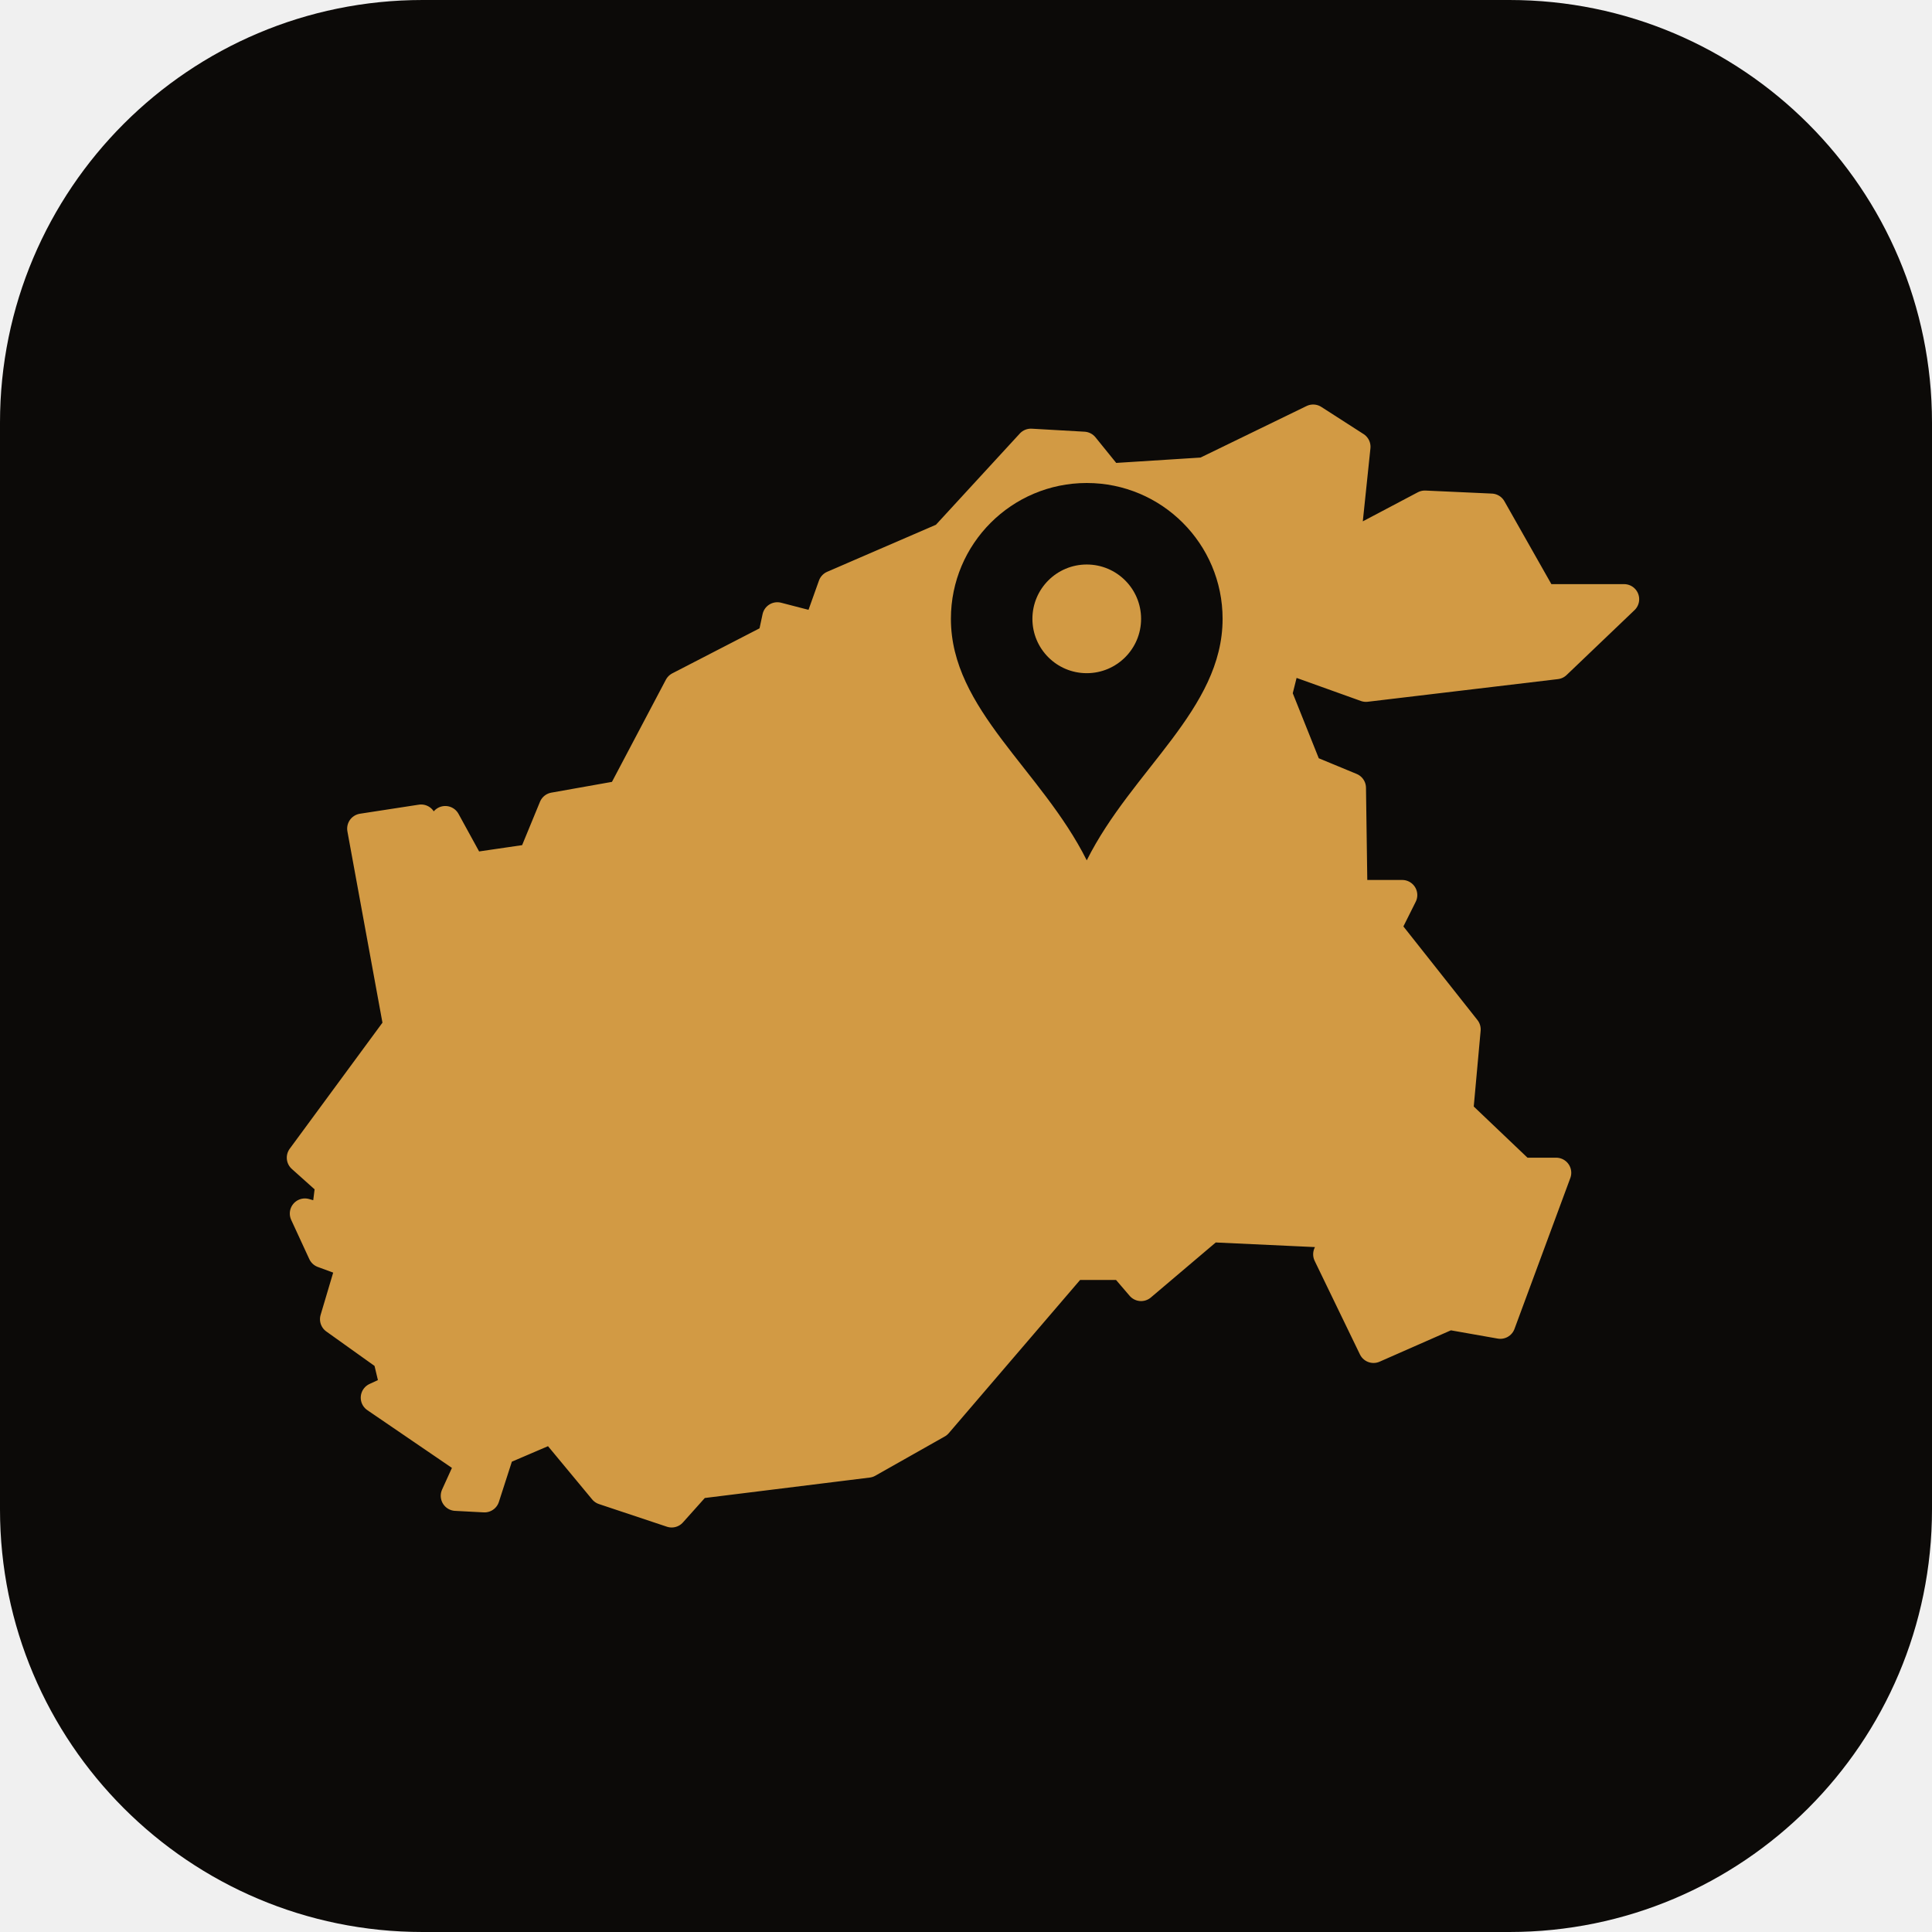
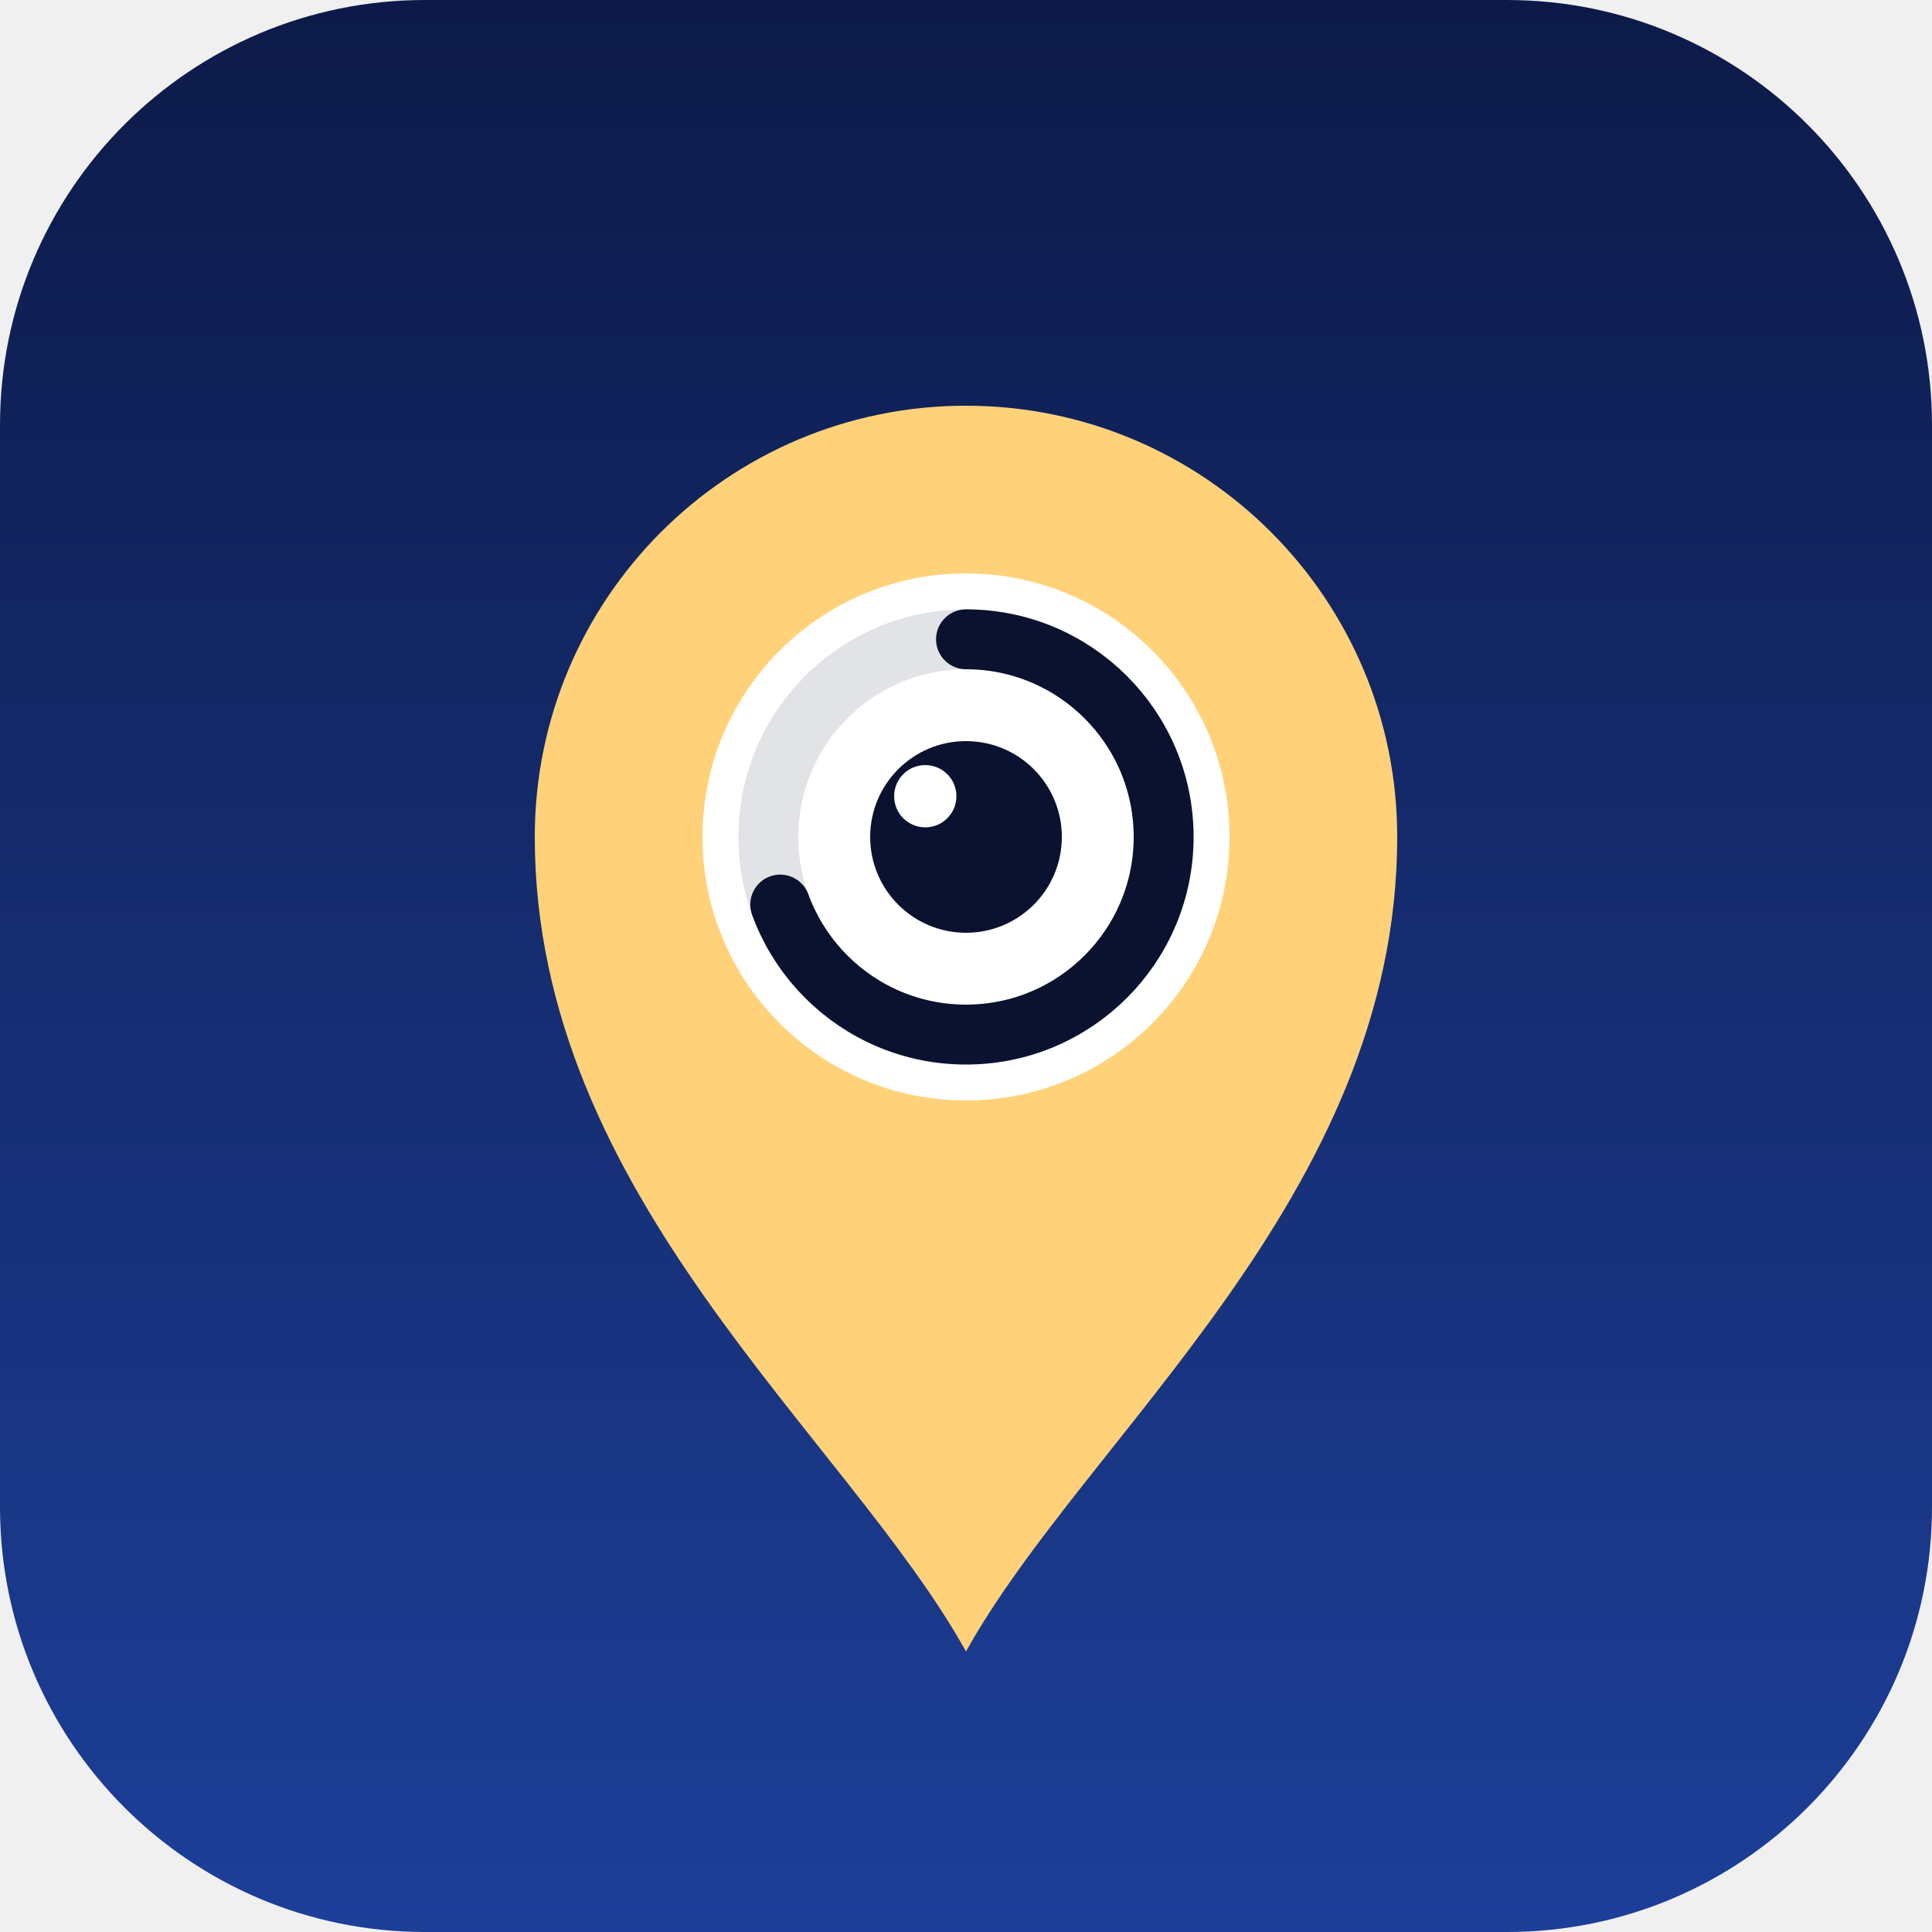
- <svg xmlns="http://www.w3.org/2000/svg" viewBox="0 0 512 512">
-   <rect width="512" height="512" rx="112" fill="#0c0a08" />
-   <g transform="translate(56 56) scale(4)">
-     <path d="M78.9 45.3L75.6 45.3L75.5 38.2L72.6 37L70.6 32L71.2 29.6L76.5 31.5L89.1 30L93.6 25.7L88.2 25.7L84.8 19.7L80.4 19.5L75.1 22.3L75.8 15.6L73 13.8L65.8 17.3L59.5 17.7L57.8 15.6L54.3 15.4L48.6 21.6L41.2 24.8L40.2 27.6L37.5 26.9L37.2 28.3L31 31.5L27.2 38.7L22.7 39.5L21.3 42.9L17.2 43.5L15.5 40.4L14.7 41.6L13.9 40.3L10 40.9L12.4 54L6 62.7L7.9 64.4L7.6 66.8L6.2 66.4L7.4 69L9.3 69.7L8.2 73.4L11.7 75.9L12.2 78L10.9 78.6L17.2 82.9L16.2 85.1L18.1 85.2L19.1 82.1L22.6 80.6L26 84.7L30.5 86.2L32.2 84.3L43.5 82.9L48.1 80.3L57.1 69.8L60.4 69.8L61.6 71.2L66.2 67.3L74.8 67.7L74 69.1L77 75.3L82 73.1L85.4 73.7L89.1 63.7L86.8 63.7L82.6 59.7L83.1 54.2L77.8 47.5Z" fill="#d29a44" stroke="#d29a44" stroke-width="2" stroke-linejoin="round" />
-     <path d="M58 43C55 37 49 33 49 27A9 9 0 0 1 67 27C67 33 61 37 58 43Z" fill="#0c0a08" />
-     <circle cx="58" cy="27" r="3.6" fill="#d29a44" />
+ <svg xmlns="http://www.w3.org/2000/svg" viewBox="0 0 100 100">
+   <defs>
+     <linearGradient id="c" x1="0" y1="0" x2="0" y2="1">
+       <stop offset="0" stop-color="#0d1a48" />
+       <stop offset="1" stop-color="#1d3f99" />
+     </linearGradient>
+   </defs>
+   <rect width="100" height="100" rx="22" fill="url(#c)" />
+   <g transform="translate(19 14.8) scale(0.62)">
+     <path d="M50 114C40 96 14 76 14 46A36 36 0 1 1 86 46C86 76 60 96 50 114Z" fill="#ffd27a" />
+     <circle cx="50" cy="46" r="22" fill="#ffffff" />
+     <circle cx="50" cy="46" r="16.5" fill="none" stroke="#0a1230" stroke-opacity="0.12" stroke-width="5" />
+     <circle cx="50" cy="46" r="16.5" fill="none" stroke="#0a1230" stroke-width="5" pathLength="100" stroke-dasharray="72 100" stroke-linecap="round" transform="rotate(-90 50 46)" />
+     <circle cx="50" cy="46" r="8" fill="#0a1230" />
+     <circle cx="46.6" cy="42.6" r="2.6" fill="#ffffff" />
  </g>
</svg>
